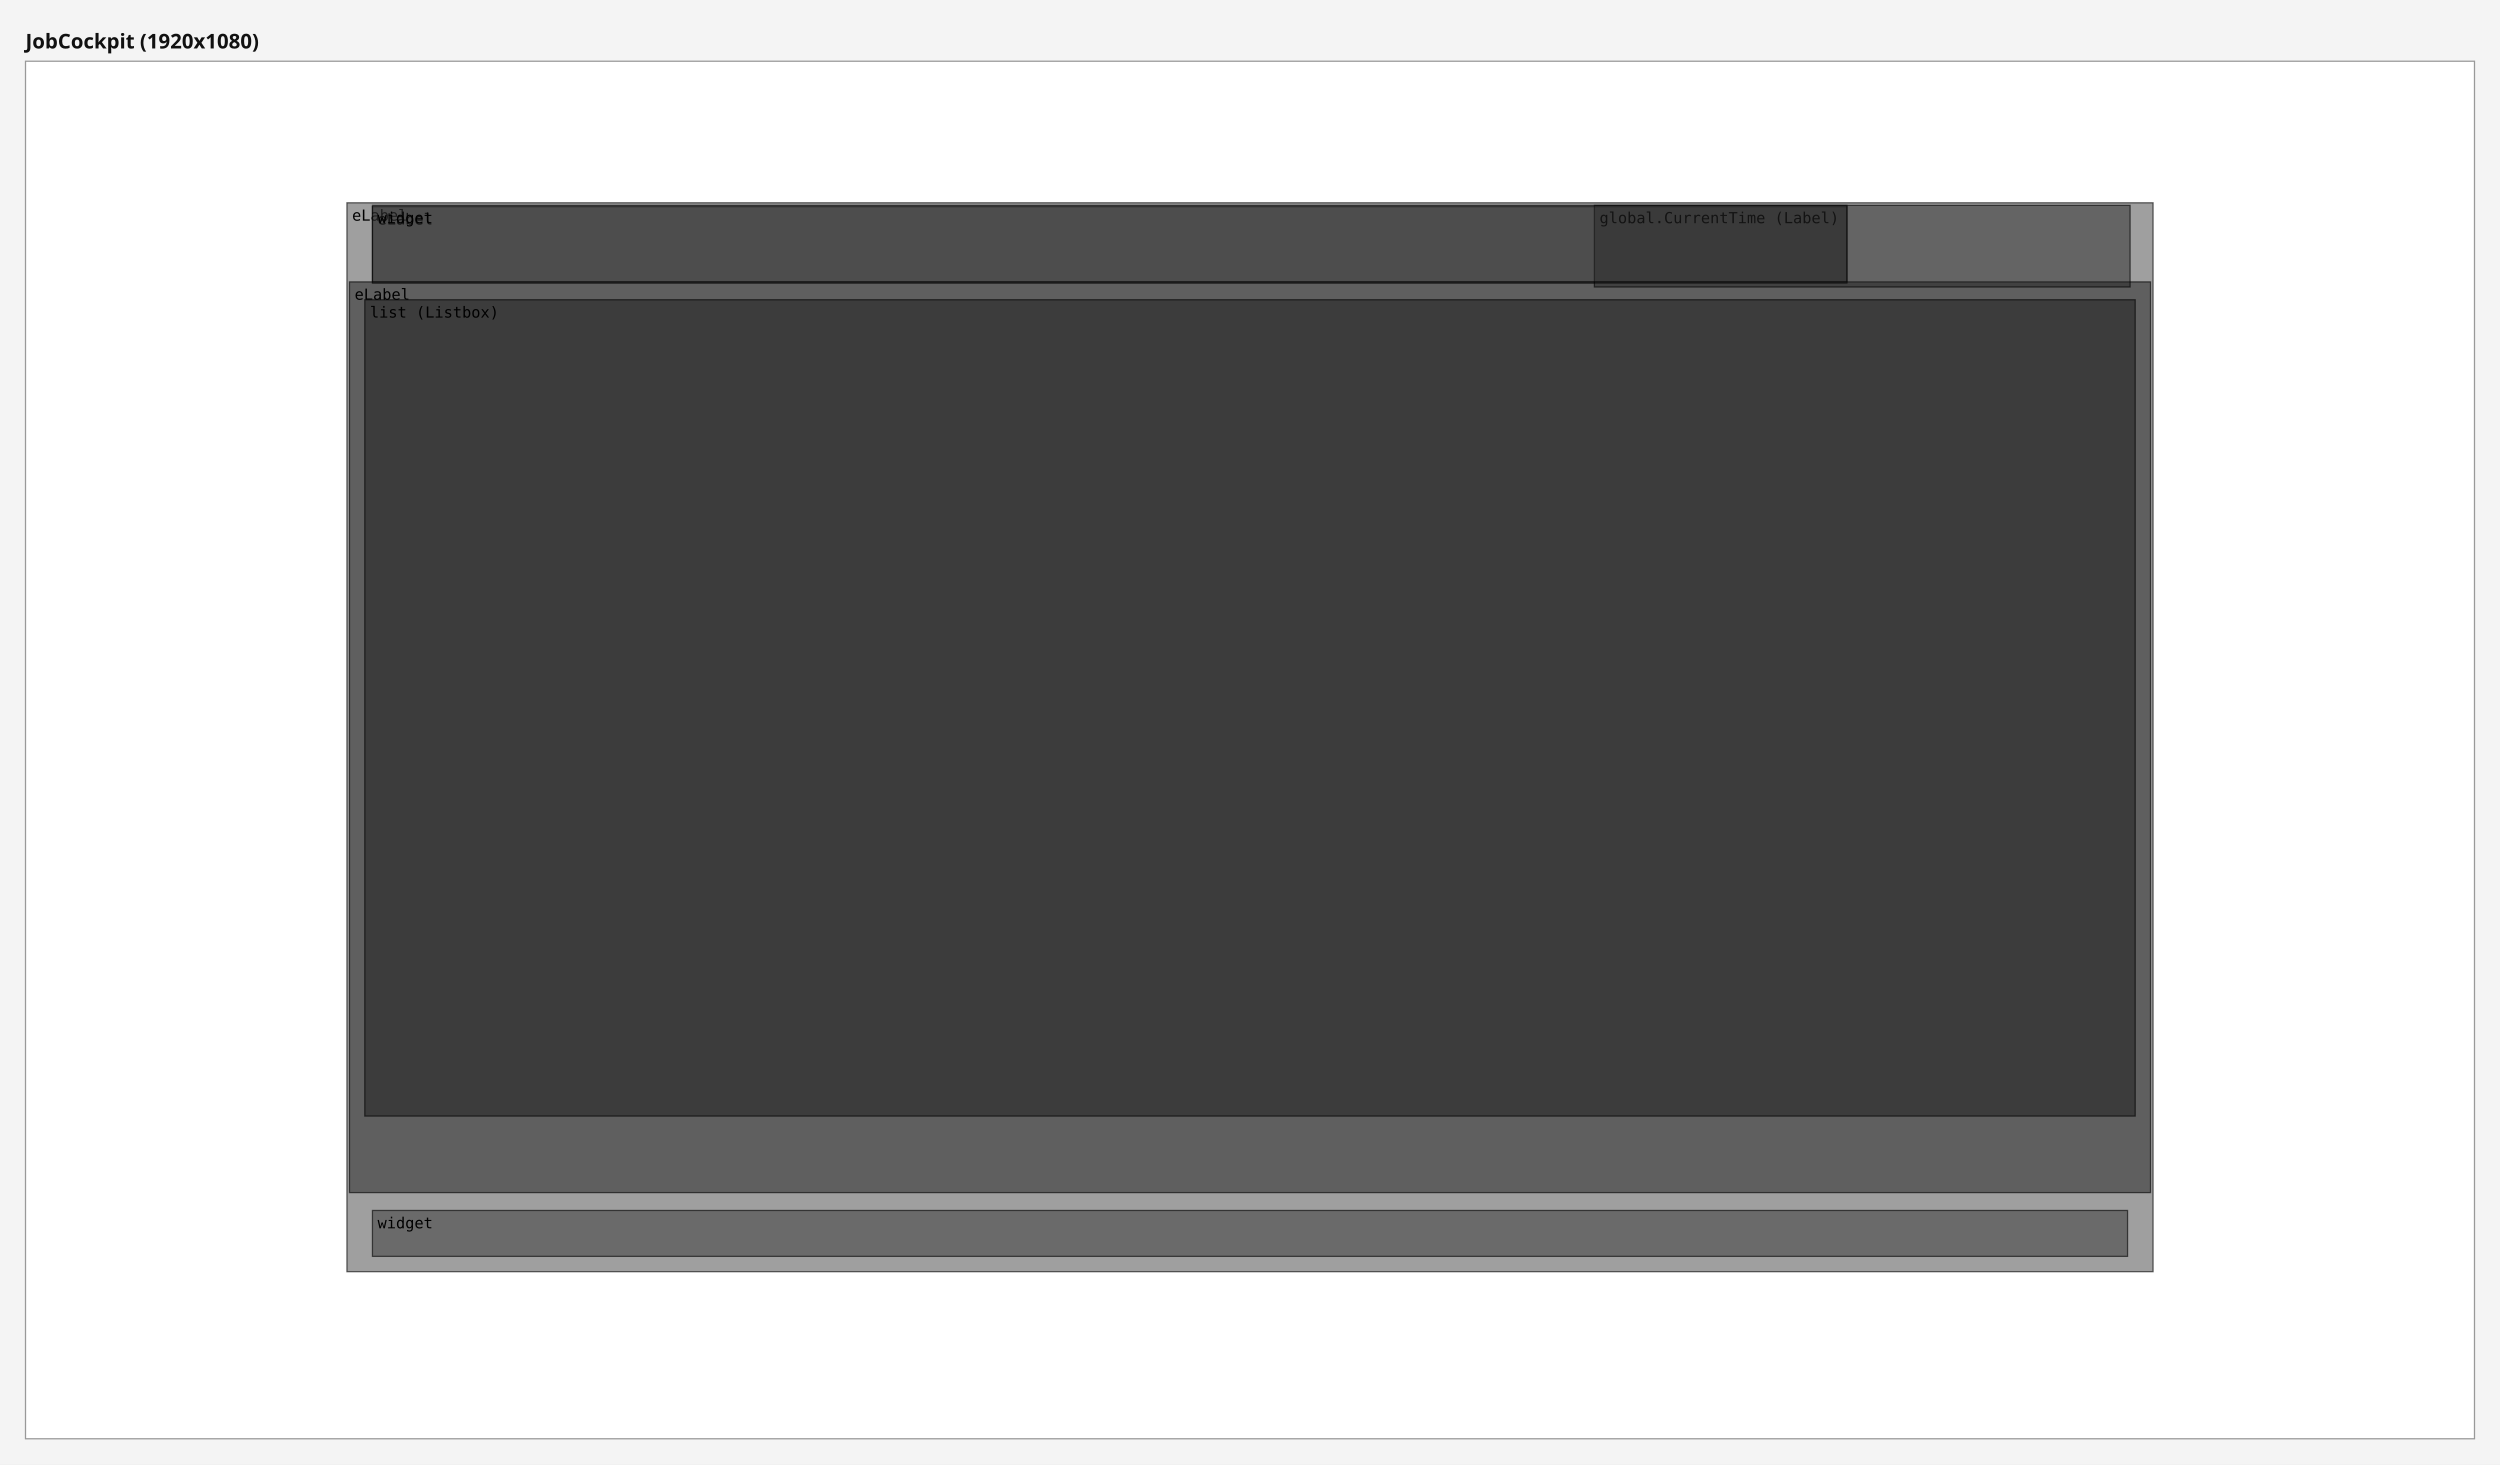
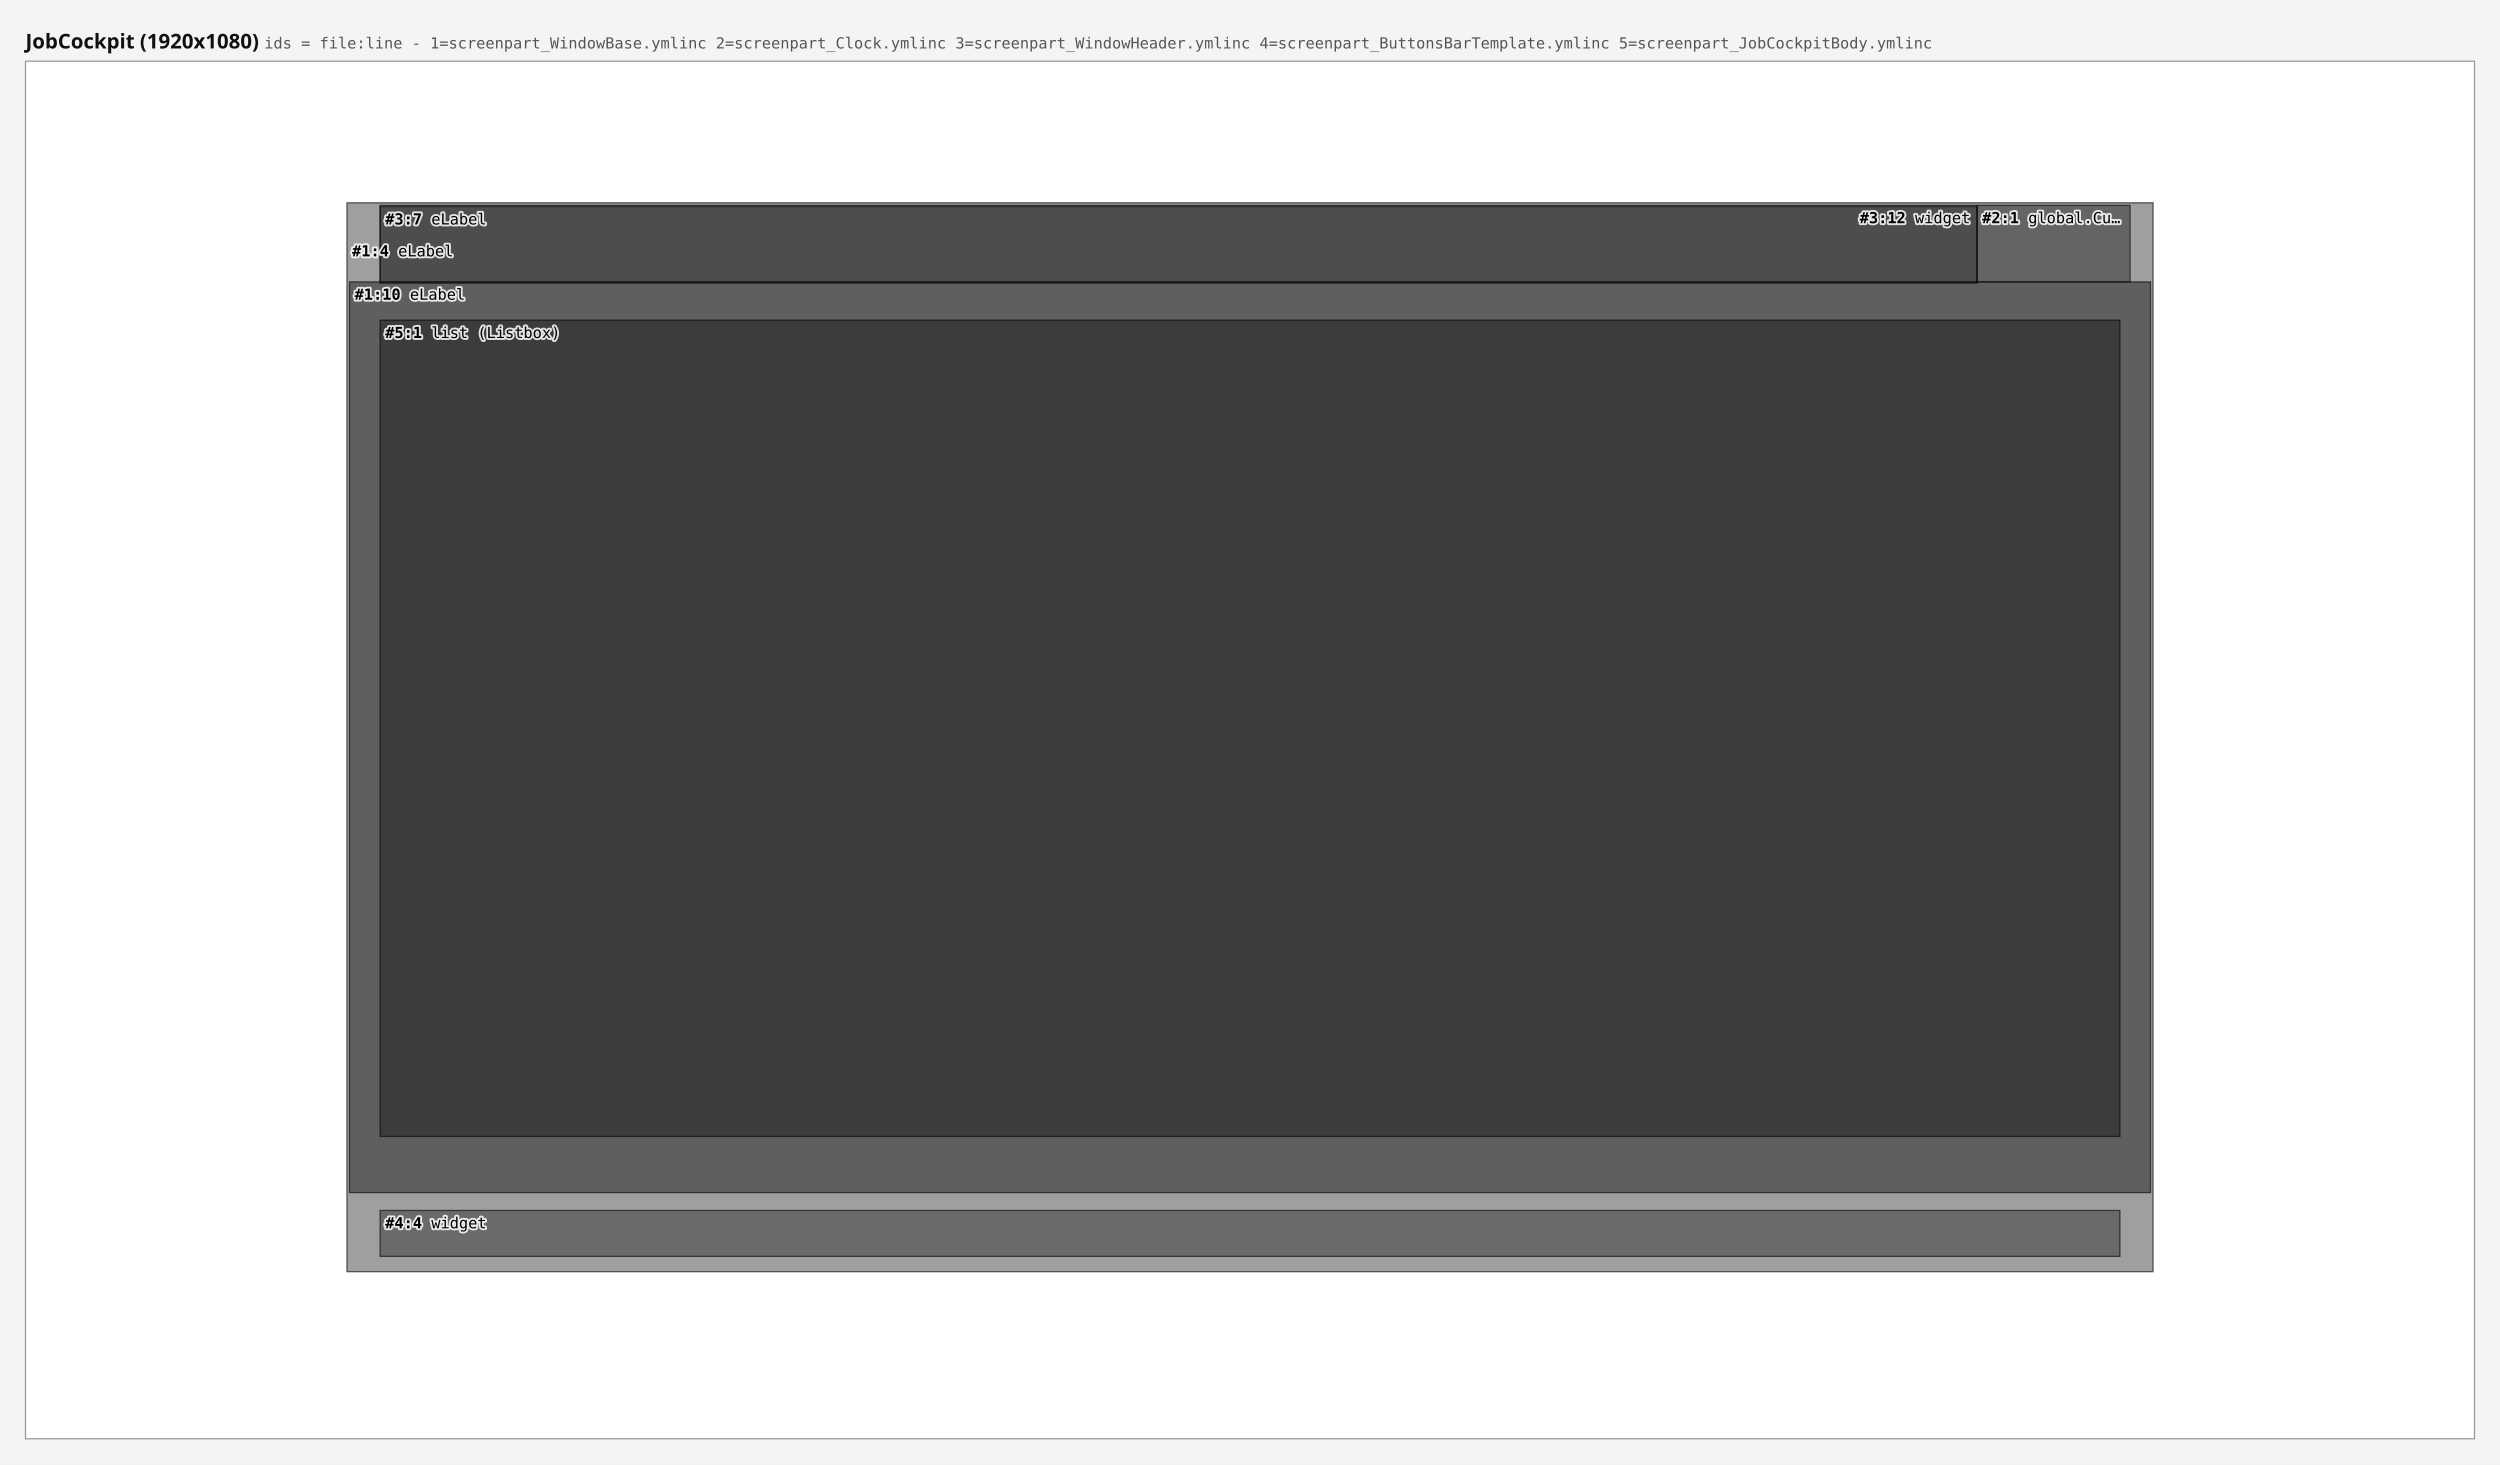
<svg xmlns="http://www.w3.org/2000/svg" width="1960" height="1148" viewBox="0 0 1960 1148">
  <rect x="0" y="0" width="1960" height="1148" fill="#f4f4f4" />
-   <text x="20" y="38" font-family="sans-serif" font-size="16" font-weight="bold" fill="#111111">JobCockpit (1920x1080)</text>
+   <text x="20" y="38" font-family="sans-serif" font-size="16" font-weight="bold" fill="#111111">JobCockpit (1920x1080) <tspan font-family="monospace" font-size="12" font-weight="normal" fill="#555555">ids = file:line - 1=screenpart_WindowBase.ymlinc  2=screenpart_Clock.ymlinc  3=screenpart_WindowHeader.ymlinc  4=screenpart_ButtonsBarTemplate.ymlinc  5=screenpart_JobCockpitBody.ymlinc</tspan>
+   </text>
  <g data-screen="0" transform="translate(20,48)">
    <rect x="0" y="0" width="1920" height="1080" fill="#ffffff" stroke="#999999" stroke-width="1" />
-     <g>
-       <rect data-ref="0:0" x="252" y="111" width="1416" height="838" fill="#2c2c2c" fill-opacity="0.45" stroke="#000000" stroke-opacity="0.6" stroke-width="1" />
-       <text x="256" y="125" font-family="monospace" font-size="12" fill="#000000">eLabel</text>
-     </g>
-     <g>
-       <rect data-ref="0:1" x="254" y="173" width="1412" height="714" fill="#121212" fill-opacity="0.45" stroke="#000000" stroke-opacity="0.6" stroke-width="1" />
-       <text x="258" y="187" font-family="monospace" font-size="12" fill="#000000">eLabel</text>
-     </g>
-     <g>
-       <rect data-ref="0:6" x="266" y="187" width="1388" height="640" fill="#121212" fill-opacity="0.45" stroke="#000000" stroke-opacity="0.6" stroke-width="1" />
-       <text x="270" y="201" font-family="monospace" font-size="12" fill="#000000">list (Listbox)</text>
-     </g>
-     <g>
-       <rect data-ref="0:2" x="272" y="901" width="1376" height="36" fill="#2c2c2c" fill-opacity="0.45" stroke="#000000" stroke-opacity="0.6" stroke-width="1" />
-       <text x="276" y="915" font-family="monospace" font-size="12" fill="#000000">widget</text>
-     </g>
-     <g>
-       <rect data-ref="0:4" x="272" y="114" width="1156" height="60" fill="#2c2c2c" fill-opacity="0.45" stroke="#000000" stroke-opacity="0.6" stroke-width="1" />
-       <text x="276" y="128" font-family="monospace" font-size="12" fill="#000000">eLabel</text>
-     </g>
-     <g>
-       <rect data-ref="0:3" x="1230" y="113" width="420" height="64" fill="#1d1d1d" fill-opacity="0.45" stroke="#000000" stroke-opacity="0.6" stroke-width="1" />
-       <text x="1234" y="127" font-family="monospace" font-size="12" fill="#000000">global.CurrentTime (Label)</text>
-     </g>
-     <g>
-       <rect data-ref="0:5" x="272" y="113" width="1156" height="60" fill="#2c2c2c" fill-opacity="0.45" stroke="#000000" stroke-opacity="0.6" stroke-width="1" />
-       <text x="276" y="127" font-family="monospace" font-size="12" fill="#000000">widget</text>
+     <rect data-ref="0:0" data-src="screenpart_WindowBase.ymlinc:4" x="252" y="111" width="1416" height="838" fill="#2c2c2c" fill-opacity="0.45" stroke="#000000" stroke-opacity="0.6" stroke-width="1" />
+     <rect data-ref="0:1" data-src="screenpart_WindowBase.ymlinc:10" x="254" y="173" width="1412" height="714" fill="#121212" fill-opacity="0.45" stroke="#000000" stroke-opacity="0.6" stroke-width="1" />
+     <rect data-ref="0:6" data-src="screenpart_JobCockpitBody.ymlinc:1" x="278" y="203" width="1364" height="640" fill="#121212" fill-opacity="0.45" stroke="#000000" stroke-opacity="0.6" stroke-width="1" />
+     <rect data-ref="0:5" data-src="screenpart_ButtonsBarTemplate.ymlinc:4" x="278" y="901" width="1364" height="36" fill="#2c2c2c" fill-opacity="0.45" stroke="#000000" stroke-opacity="0.6" stroke-width="1" />
+     <rect data-ref="0:3" data-src="screenpart_WindowHeader.ymlinc:7" x="278" y="114" width="1252" height="60" fill="#2c2c2c" fill-opacity="0.45" stroke="#000000" stroke-opacity="0.6" stroke-width="1" />
+     <rect data-ref="0:2" data-src="screenpart_Clock.ymlinc:1" x="1530" y="113" width="120" height="60" fill="#1d1d1d" fill-opacity="0.45" stroke="#000000" stroke-opacity="0.6" stroke-width="1" />
+     <rect data-ref="0:4" data-src="screenpart_WindowHeader.ymlinc:12" x="278" y="113" width="1252" height="60" fill="#2c2c2c" fill-opacity="0.45" stroke="#000000" stroke-opacity="0.6" stroke-width="1" />
+     <g pointer-events="none" font-family="monospace" font-size="12" fill="#000000" stroke="#ffffff" stroke-width="3" stroke-opacity="0.85" stroke-linejoin="round" paint-order="stroke">
+       <text x="256" y="153">
+         <tspan font-weight="bold">#1:4</tspan> eLabel</text>
+       <text x="258" y="187">
+         <tspan font-weight="bold">#1:10</tspan> eLabel</text>
+       <text x="282" y="217">
+         <tspan font-weight="bold">#5:1</tspan> list (Listbox)</text>
+       <text x="282" y="915">
+         <tspan font-weight="bold">#4:4</tspan> widget</text>
+       <text x="282" y="128">
+         <tspan font-weight="bold">#3:7</tspan> eLabel</text>
+       <text x="1534" y="127">
+         <tspan font-weight="bold">#2:1</tspan> global.Cu…</text>
+       <text x="1438" y="127">
+         <tspan font-weight="bold">#3:12</tspan> widget</text>
    </g>
  </g>
</svg>
